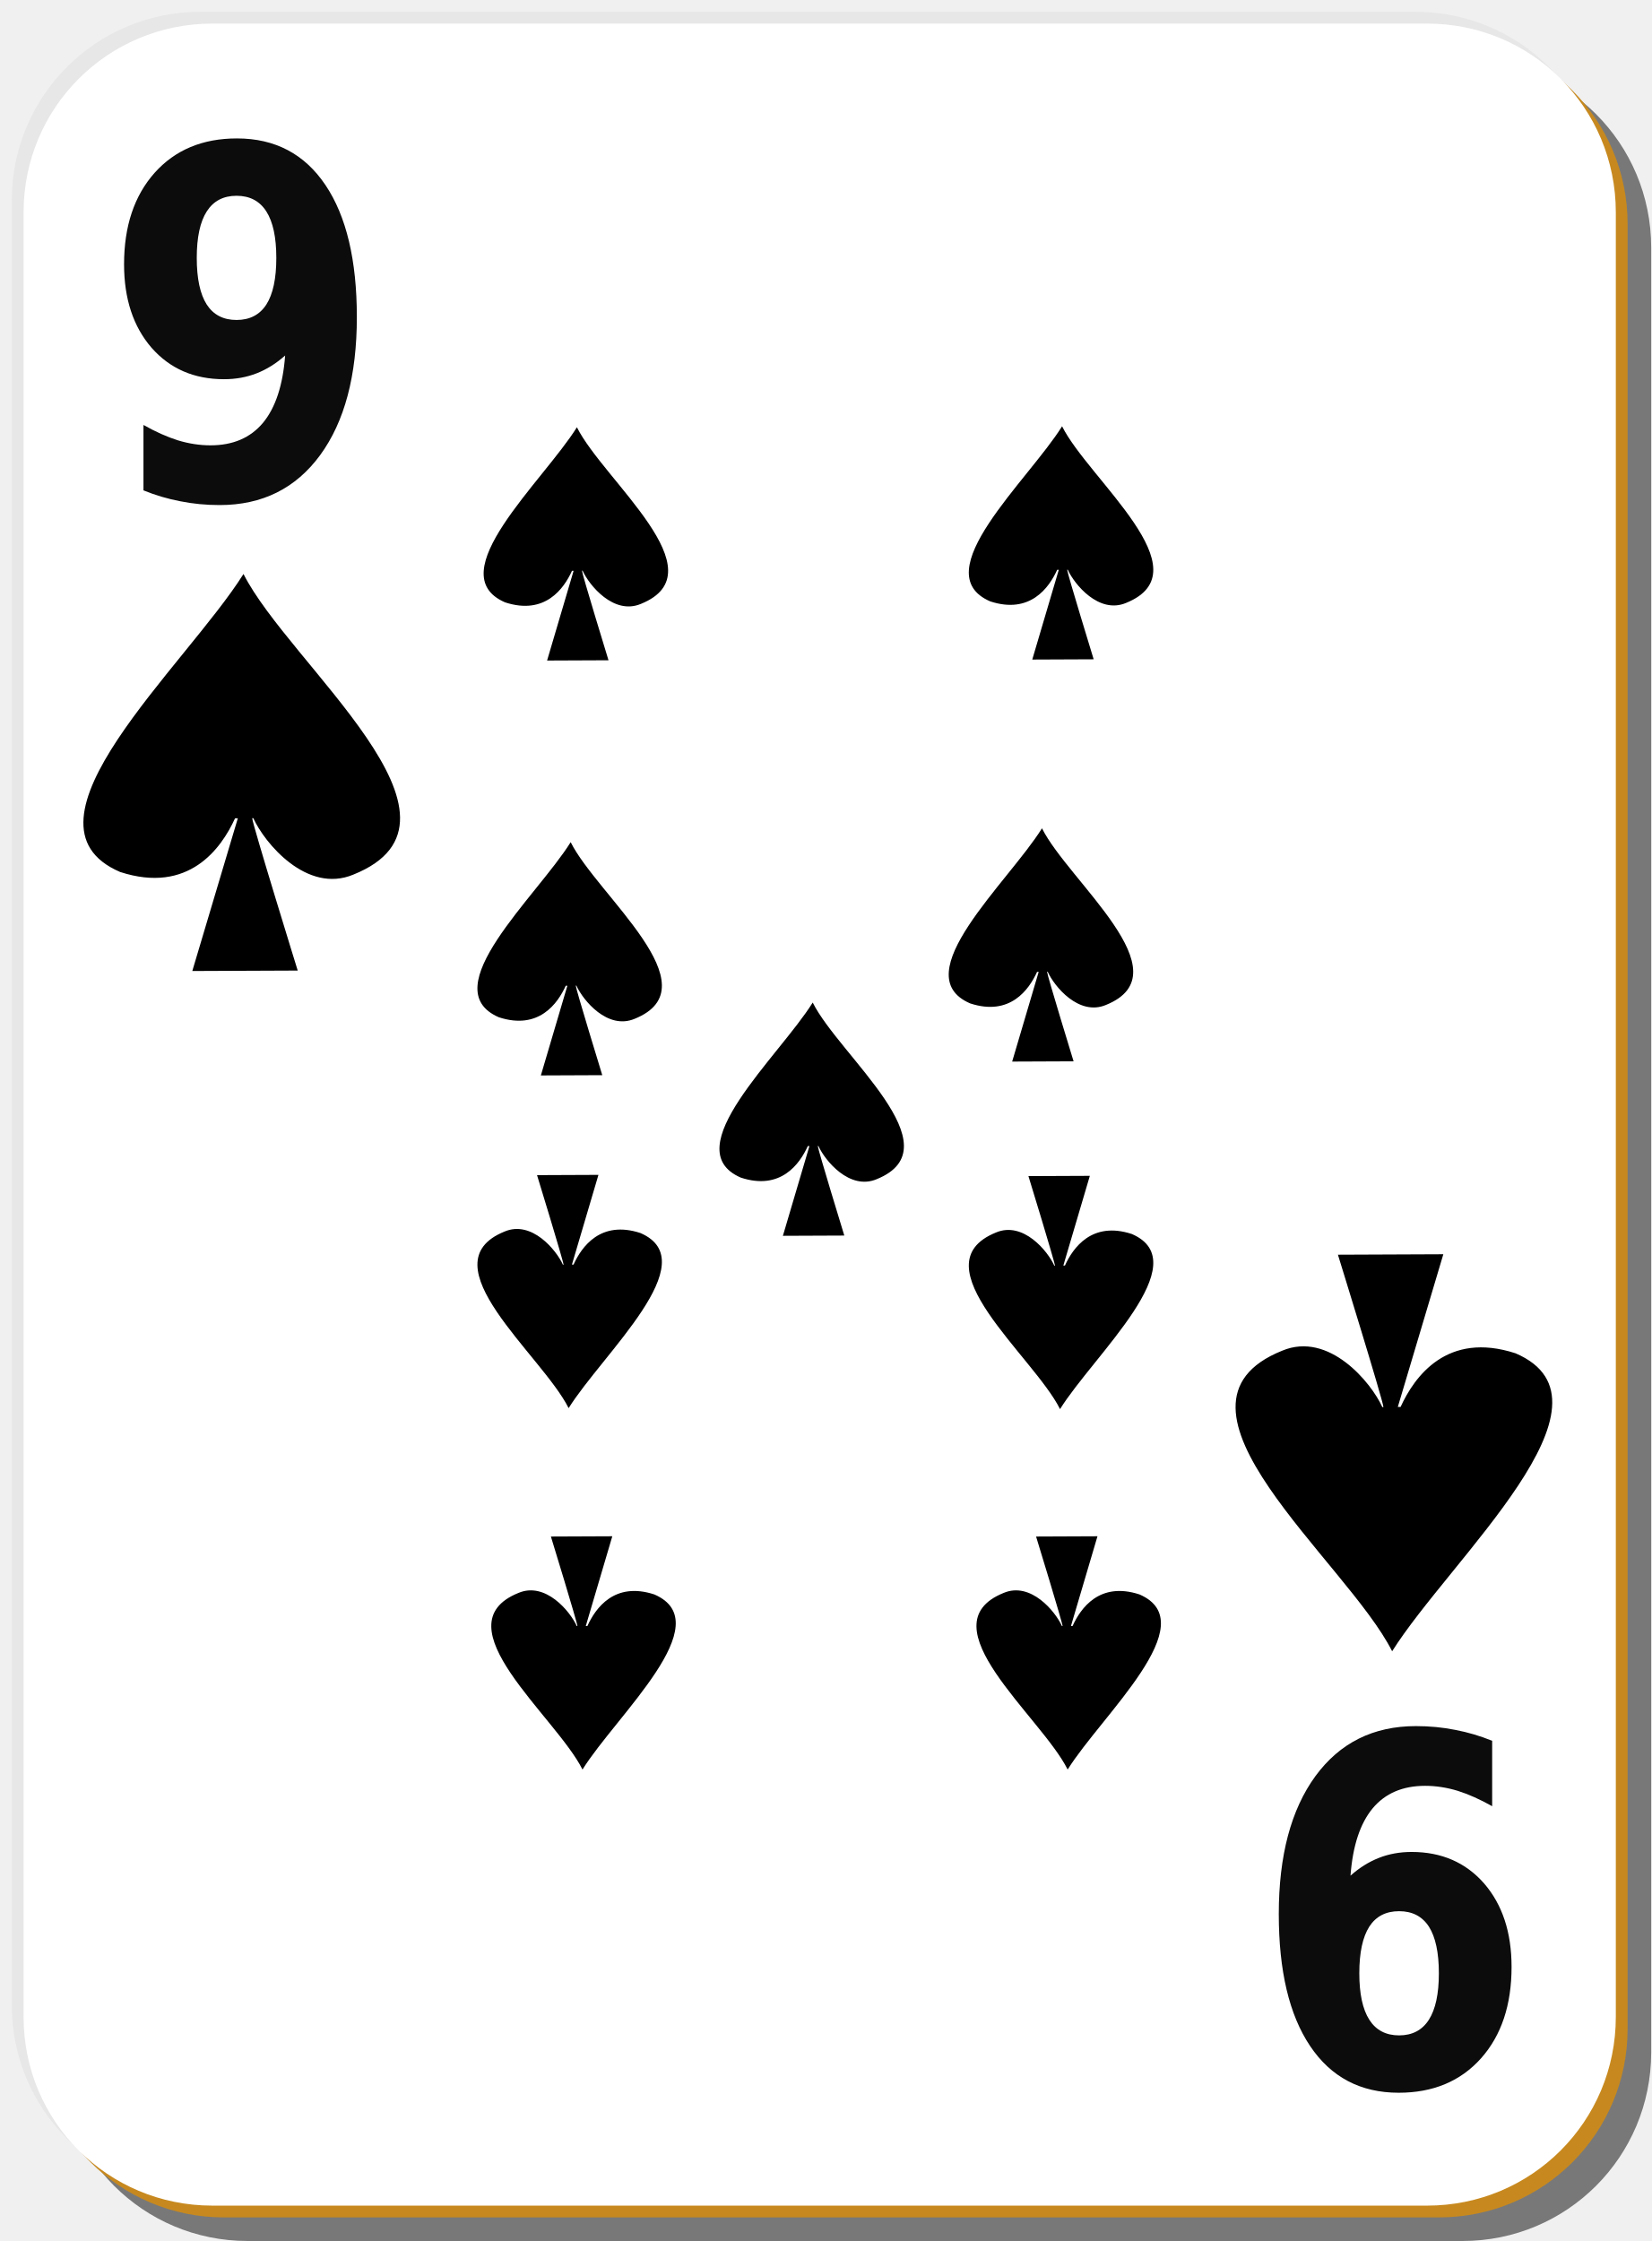
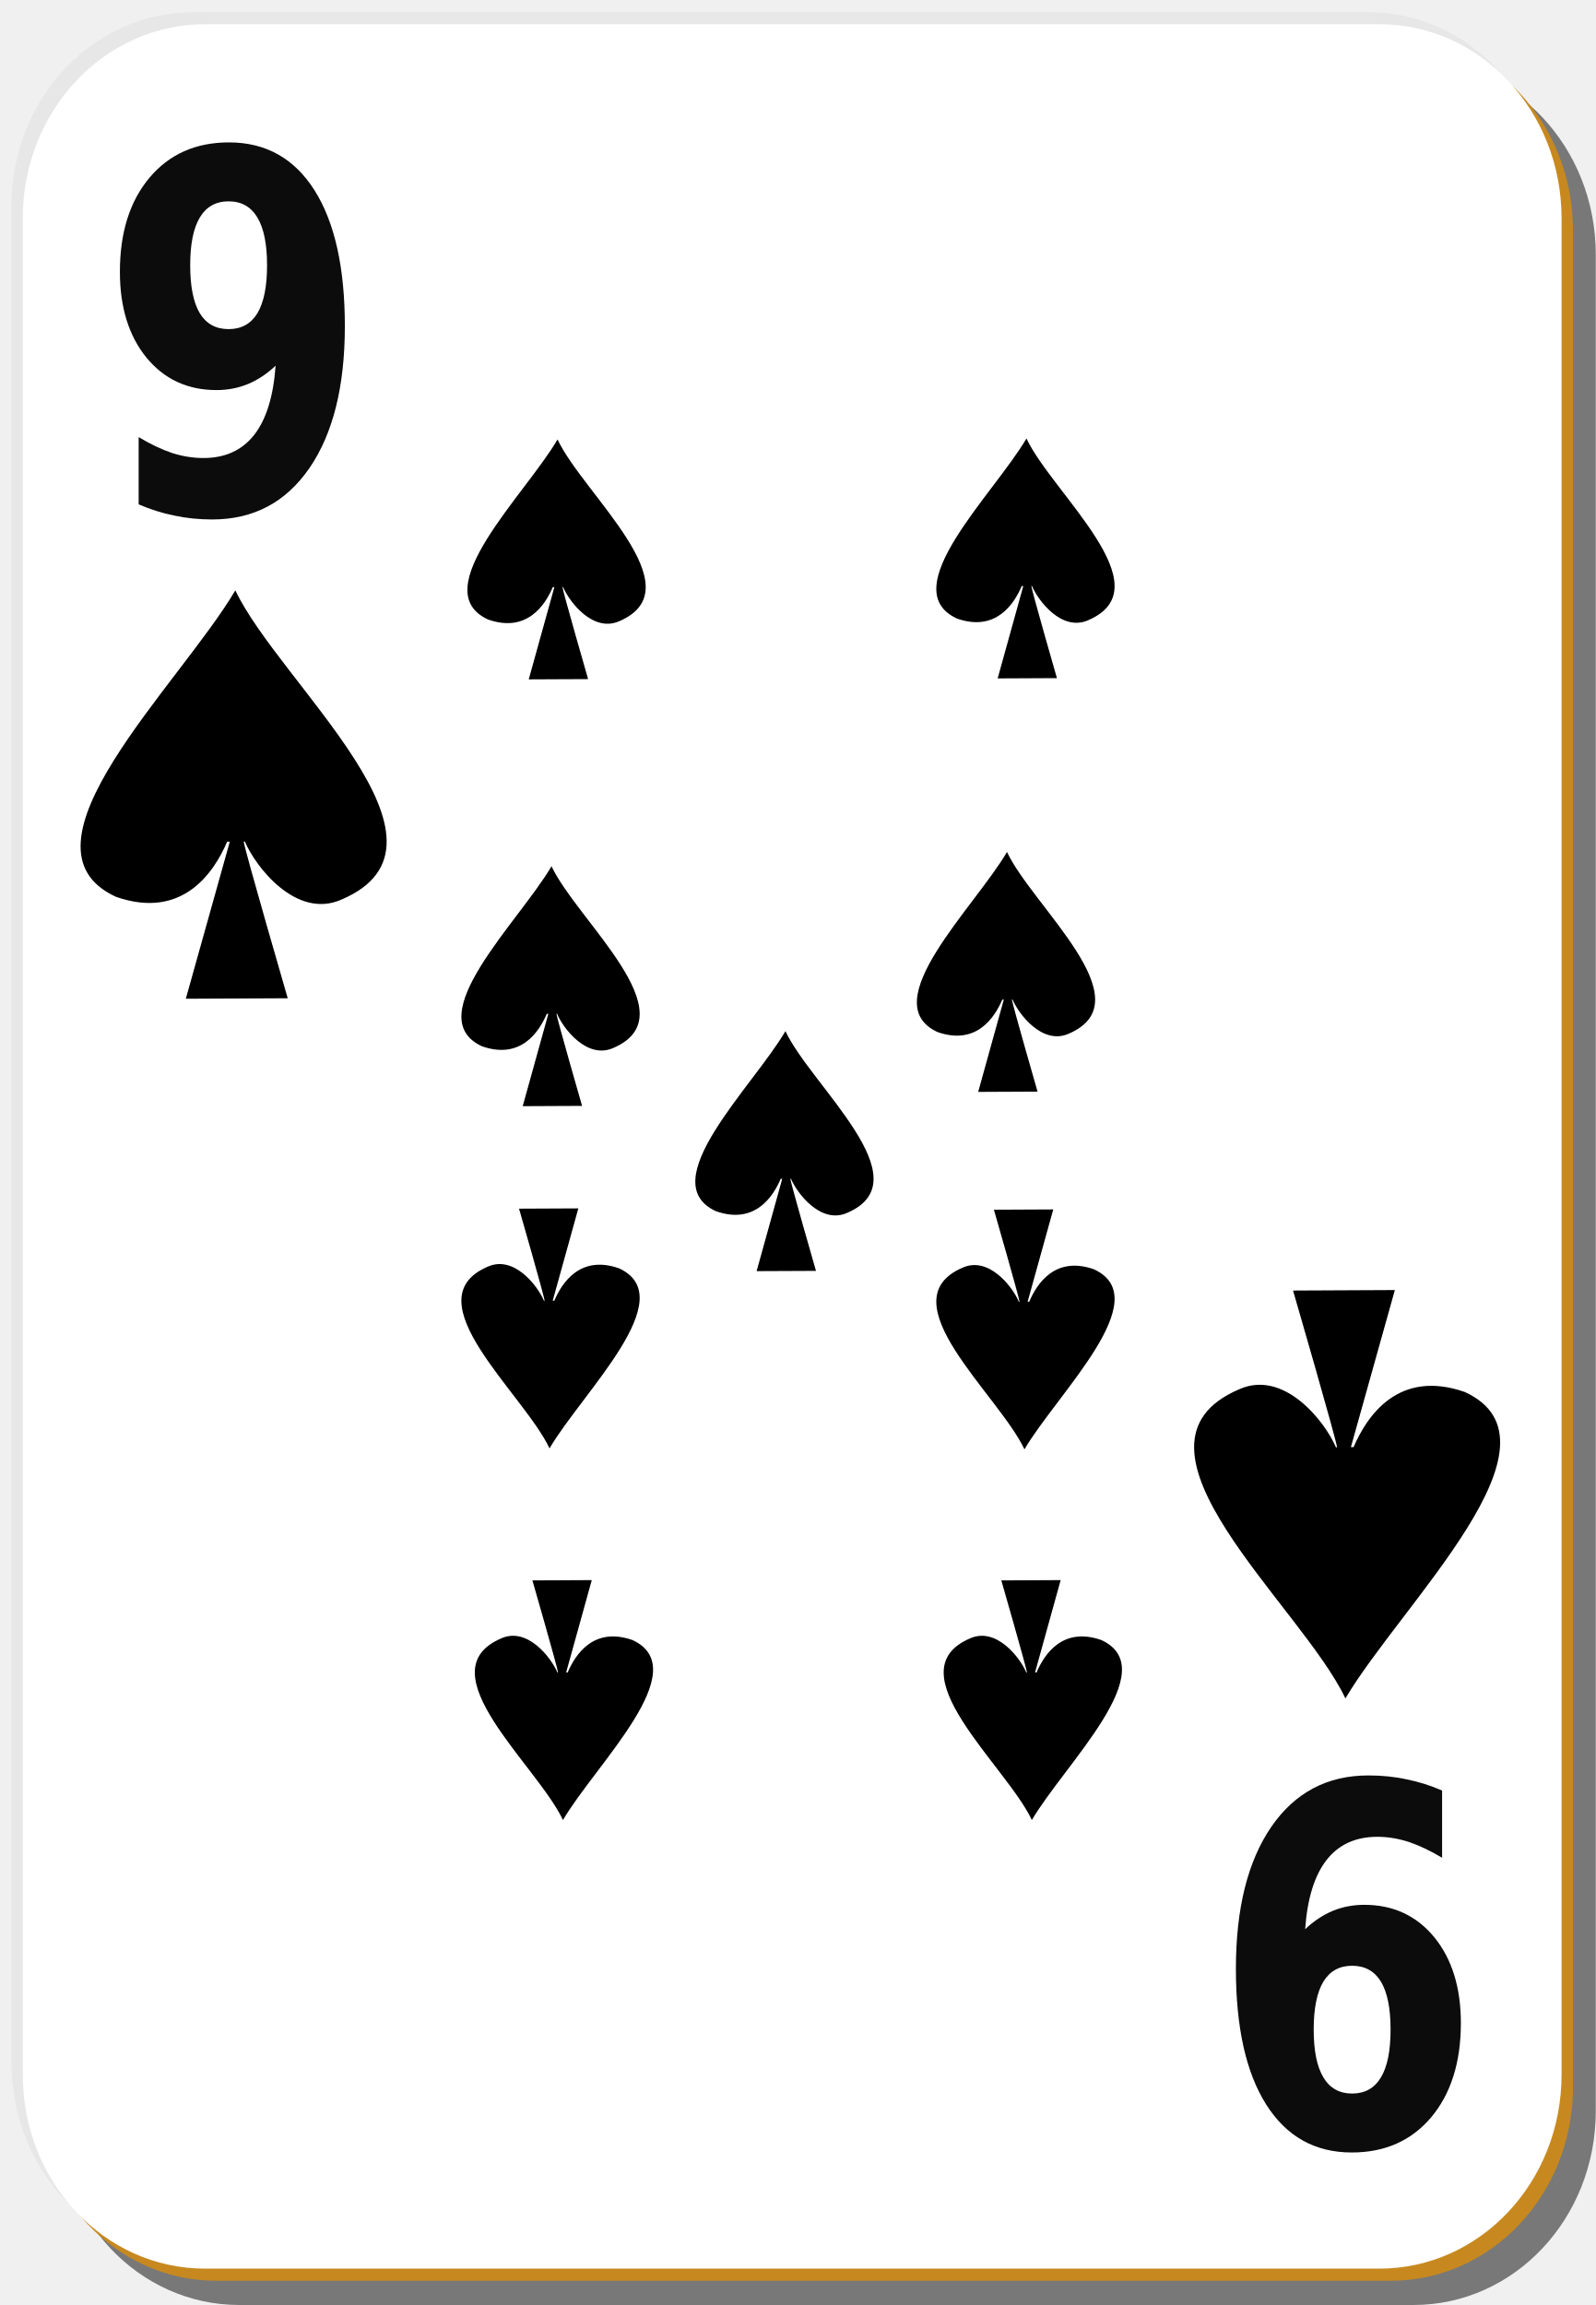
- <svg xmlns="http://www.w3.org/2000/svg" xmlns:xlink="http://www.w3.org/1999/xlink" id="svg2" height="190" width="140" y="0" x="0" version="1.0">
-   <defs id="defs3">
-     <linearGradient id="linearGradient3920">
-       <stop id="stop3922" offset="0" style="stop-color:#ffffff;stop-opacity:1;" />
-       <stop id="stop3924" offset="1" style="stop-color:#ffffff;stop-opacity:0;" />
-     </linearGradient>
-     <linearGradient id="linearGradient2060">
-       <stop id="stop2062" offset="0" style="stop-color:#ebf0d0;stop-opacity:1;" />
-       <stop id="stop2064" offset="1" style="stop-color:#ffffeb;stop-opacity:1;" />
-     </linearGradient>
-     <linearGradient id="linearGradient1575">
-       <stop id="stop1576" offset="0" style="stop-color:#ffffff;stop-opacity:0.5;" />
-       <stop id="stop1577" offset="1" style="stop-color:#ffffff;stop-opacity:0;" />
-     </linearGradient>
-     <linearGradient gradientTransform="translate(0,-1)" gradientUnits="userSpaceOnUse" xlink:href="#linearGradient2060" id="linearGradient4853" y2="128.695" x2="109" y1="63.1" x1="2" />
-     <linearGradient gradientUnits="userSpaceOnUse" xlink:href="#linearGradient3920" id="linearGradient3926" y2="209.561" x2="159.435" y1="142.784" x1="233.887" />
-     <linearGradient gradientUnits="userSpaceOnUse" xlink:href="#linearGradient3920" id="linearGradient1368" y2="209.561" x2="159.435" y1="142.784" x1="233.887" />
-     <linearGradient gradientTransform="translate(0,-1)" gradientUnits="userSpaceOnUse" xlink:href="#linearGradient2060" id="linearGradient1366" y2="128.695" x2="109" y1="63.1" x1="2" />
-     <linearGradient id="linearGradient1360">
-       <stop id="stop1362" offset="0" style="stop-color:#ffffff;stop-opacity:0.5;" />
-       <stop id="stop1364" offset="1" style="stop-color:#ffffff;stop-opacity:0;" />
-     </linearGradient>
-     <linearGradient id="linearGradient1354">
-       <stop id="stop1356" offset="0" style="stop-color:#ebf0d0;stop-opacity:1;" />
-       <stop id="stop1358" offset="1" style="stop-color:#ffffeb;stop-opacity:1;" />
-     </linearGradient>
-     <linearGradient gradientTransform="translate(0,-1)" gradientUnits="userSpaceOnUse" xlink:href="#linearGradient2060" id="linearGradient1398" y2="128.695" x2="109" y1="63.1" x1="2" />
-     <linearGradient gradientTransform="translate(0,-1)" gradientUnits="userSpaceOnUse" xlink:href="#linearGradient2060" id="linearGradient5579" y2="128.695" x2="109" y1="63.1" x1="2" />
-     <linearGradient id="linearGradient5573">
-       <stop id="stop5575" offset="0" style="stop-color:#ebf0d0;stop-opacity:1;" />
-       <stop id="stop5577" offset="1" style="stop-color:#ffffeb;stop-opacity:1;" />
-     </linearGradient>
-     <linearGradient id="linearGradient5567">
-       <stop id="stop5569" offset="0" style="stop-color:#ffffff;stop-opacity:0.5;" />
-       <stop id="stop5571" offset="1" style="stop-color:#ffffff;stop-opacity:0;" />
-     </linearGradient>
-     <linearGradient gradientTransform="translate(0,-1)" gradientUnits="userSpaceOnUse" xlink:href="#linearGradient2060" id="linearGradient5565" y2="128.695" x2="109" y1="63.1" x1="2" />
-     <linearGradient gradientUnits="userSpaceOnUse" xlink:href="#linearGradient3920" id="linearGradient5563" y2="209.561" x2="159.435" y1="142.784" x1="233.887" />
-     <linearGradient gradientUnits="userSpaceOnUse" xlink:href="#linearGradient3920" id="linearGradient5561" y2="209.561" x2="159.435" y1="142.784" x1="233.887" />
-     <linearGradient gradientTransform="translate(0,-1)" gradientUnits="userSpaceOnUse" xlink:href="#linearGradient2060" id="linearGradient5559" y2="128.695" x2="109" y1="63.1" x1="2" />
-     <linearGradient id="linearGradient5553">
-       <stop id="stop5555" offset="0" style="stop-color:#ffffff;stop-opacity:0.5;" />
-       <stop id="stop5557" offset="1" style="stop-color:#ffffff;stop-opacity:0;" />
-     </linearGradient>
-     <linearGradient id="linearGradient5547">
-       <stop id="stop5549" offset="0" style="stop-color:#ebf0d0;stop-opacity:1;" />
-       <stop id="stop5551" offset="1" style="stop-color:#ffffeb;stop-opacity:1;" />
-     </linearGradient>
-     <linearGradient gradientTransform="translate(0,-1)" gradientUnits="userSpaceOnUse" xlink:href="#linearGradient2060" id="linearGradient5619" y2="128.695" x2="109" y1="63.1" x1="2" />
-     <linearGradient gradientTransform="translate(0,-1)" gradientUnits="userSpaceOnUse" xlink:href="#linearGradient2060" id="linearGradient5831" y2="128.695" x2="109" y1="63.1" x1="2" />
-     <linearGradient id="linearGradient5825">
-       <stop id="stop5827" offset="0" style="stop-color:#ebf0d0;stop-opacity:1;" />
-       <stop id="stop5829" offset="1" style="stop-color:#ffffeb;stop-opacity:1;" />
-     </linearGradient>
-     <linearGradient id="linearGradient5819">
-       <stop id="stop5821" offset="0" style="stop-color:#ffffff;stop-opacity:0.5;" />
-       <stop id="stop5823" offset="1" style="stop-color:#ffffff;stop-opacity:0;" />
-     </linearGradient>
-     <linearGradient gradientTransform="translate(0,-1)" gradientUnits="userSpaceOnUse" xlink:href="#linearGradient2060" id="linearGradient5817" y2="128.695" x2="109" y1="63.1" x1="2" />
-     <linearGradient gradientUnits="userSpaceOnUse" xlink:href="#linearGradient3920" id="linearGradient5815" y2="209.561" x2="159.435" y1="142.784" x1="233.887" />
-     <linearGradient gradientUnits="userSpaceOnUse" xlink:href="#linearGradient3920" id="linearGradient5813" y2="209.561" x2="159.435" y1="142.784" x1="233.887" />
-     <linearGradient gradientTransform="translate(0,-1)" gradientUnits="userSpaceOnUse" xlink:href="#linearGradient2060" id="linearGradient5811" y2="128.695" x2="109" y1="63.1" x1="2" />
-     <linearGradient id="linearGradient5805">
-       <stop id="stop5807" offset="0" style="stop-color:#ffffff;stop-opacity:0.5;" />
-       <stop id="stop5809" offset="1" style="stop-color:#ffffff;stop-opacity:0;" />
-     </linearGradient>
-     <linearGradient id="linearGradient5799">
-       <stop id="stop5801" offset="0" style="stop-color:#ebf0d0;stop-opacity:1;" />
-       <stop id="stop5803" offset="1" style="stop-color:#ffffeb;stop-opacity:1;" />
-     </linearGradient>
-     <linearGradient gradientTransform="translate(0,-1)" gradientUnits="userSpaceOnUse" xlink:href="#linearGradient2060" id="linearGradient5880" y2="128.695" x2="109" y1="63.1" x1="2" />
-   </defs>
-   <g id="layer1">
-     <g id="g5630">
-       <path style="fill:#000000;fill-opacity:0.498;stroke:none;stroke-width:0.2;stroke-miterlimit:4;stroke-dashoffset:0;stroke-opacity:1" d="M 21,5 L 124,5 C 132.864,5 140,12.136 140,21 L 140,174 C 140,182.864 132.864,190 124,190 L 21,190 C 12.136,190 5,182.864 5,174 L 5,21 C 5,12.136 12.136,5 21,5 z " id="rect2070" />
-       <path style="fill:#e7e7e7;fill-opacity:1;stroke:none;stroke-width:0.2;stroke-miterlimit:4;stroke-dashoffset:0;stroke-opacity:1" d="M 17,1 L 120,1 C 128.864,1 136,8.136 136,17 L 136,170 C 136,178.864 128.864,186 120,186 L 17,186 C 8.136,186 1,178.864 1,170 L 1,17 C 1,8.136 8.136,1 17,1 z " id="rect1300" />
-       <path style="fill:#c7891f;fill-opacity:1;stroke:none;stroke-width:0.2;stroke-miterlimit:4;stroke-dashoffset:0;stroke-opacity:1" d="M 19,3 L 122,3 C 130.864,3 138,10.136 138,19 L 138,172 C 138,180.864 130.864,188 122,188 L 19,188 C 10.136,188 3,180.864 3,172 L 3,19 C 3,10.136 10.136,3 19,3 z " id="path5624" />
-       <path style="fill:#ffffff;fill-opacity:1;stroke:none;stroke-width:0.2;stroke-miterlimit:4;stroke-dashoffset:0;stroke-opacity:1" d="M 18,2 L 121,2 C 129.864,2 137,9.136 137,18 L 137,171 C 137,179.864 129.864,187 121,187 L 18,187 C 9.136,187 2,179.864 2,171 L 2,18 C 2,9.136 9.136,2 18,2 z " id="rect1306" />
-     </g>
-     <g transform="translate(-448.5,-231.5)" id="g5495" />
+ <svg xmlns="http://www.w3.org/2000/svg" width="90px" height="130px" viewBox="0 0 90 130" version="1.1">
+   <g id="surface1">
+     <path style=" stroke:none;fill-rule:nonzero;fill:rgb(0%,0%,0%);fill-opacity:0.498;" d="M 13.5 3.422 L 79.715 3.422 C 85.414 3.422 90 8.305 90 14.367 L 90 119.051 C 90 125.117 85.414 130 79.715 130 L 13.5 130 C 7.801 130 3.215 125.117 3.215 119.051 L 3.215 14.367 C 3.215 8.305 7.801 3.422 13.5 3.422 Z M 13.5 3.422 " />
+     <path style=" stroke:none;fill-rule:nonzero;fill:rgb(90.588%,90.588%,90.588%);fill-opacity:1;" d="M 10.93 0.684 L 77.145 0.684 C 82.84 0.684 87.43 5.566 87.43 11.633 L 87.43 116.316 C 87.43 122.379 82.84 127.262 77.145 127.262 L 10.93 127.262 C 5.23 127.262 0.645 122.379 0.645 116.316 L 0.645 11.633 C 0.645 5.566 5.23 0.684 10.93 0.684 Z M 10.93 0.684 " />
+     <path style=" stroke:none;fill-rule:nonzero;fill:rgb(78.039%,53.725%,12.157%);fill-opacity:1;" d="M 12.215 2.051 L 78.43 2.051 C 84.125 2.051 88.715 6.934 88.715 13 L 88.715 117.684 C 88.715 123.75 84.125 128.633 78.43 128.633 L 12.215 128.633 C 6.516 128.633 1.93 123.75 1.93 117.684 L 1.93 13 C 1.93 6.934 6.516 2.051 12.215 2.051 Z M 12.215 2.051 " />
+     <path style=" stroke:none;fill-rule:nonzero;fill:rgb(100%,100%,100%);fill-opacity:1;" d="M 11.57 1.367 L 77.785 1.367 C 83.484 1.367 88.07 6.25 88.07 12.316 L 88.07 117 C 88.07 123.066 83.484 127.949 77.785 127.949 L 11.57 127.949 C 5.875 127.949 1.285 123.066 1.285 117 L 1.285 12.316 C 1.285 6.25 5.875 1.367 11.57 1.367 Z M 11.57 1.367 " />
+     <path style=" stroke:none;fill-rule:evenodd;fill:rgb(0%,0%,0%);fill-opacity:1;" d="M 44.297 58.156 C 42.453 61.305 36.797 66.66 40.379 68.312 C 42.555 69.074 43.59 67.516 44.031 66.484 L 44.117 66.484 L 42.672 71.691 L 46.02 71.676 C 46.02 71.676 44.578 66.672 44.574 66.48 L 44.609 66.48 C 44.965 67.324 46.309 69.066 47.785 68.402 C 52.109 66.539 45.742 61.238 44.297 58.156 Z M 44.297 58.156 " />
+     <path style=" stroke:none;fill-rule:evenodd;fill:rgb(0%,0%,0%);fill-opacity:1;" d="M 31.445 24.785 C 29.602 27.93 23.941 33.289 27.527 34.941 C 29.703 35.703 30.738 34.145 31.176 33.113 L 31.266 33.113 L 29.82 38.316 L 33.168 38.301 C 33.168 38.301 31.727 33.301 31.723 33.109 L 31.758 33.109 C 32.109 33.949 33.453 35.695 34.934 35.031 C 39.258 33.168 32.891 27.867 31.445 24.785 Z M 31.445 24.785 " />
+     <path style=" stroke:none;fill-rule:evenodd;fill:rgb(0%,0%,0%);fill-opacity:1;" d="M 57.891 24.73 C 56.047 27.875 50.387 33.23 53.973 34.887 C 56.148 35.648 57.184 34.09 57.621 33.055 L 57.711 33.055 L 56.266 38.262 L 59.609 38.246 C 59.609 38.246 58.168 33.242 58.168 33.051 L 58.203 33.051 C 58.555 33.895 59.898 35.641 61.379 34.977 C 65.703 33.113 59.336 27.809 57.891 24.73 Z M 57.891 24.73 " />
+     <path style=" stroke:none;fill-rule:evenodd;fill:rgb(0%,0%,0%);fill-opacity:1;" d="M 31.105 48.855 C 29.262 52 23.602 57.355 27.188 59.012 C 29.363 59.77 30.398 58.215 30.836 57.18 L 30.926 57.18 L 29.48 62.387 L 32.828 62.371 C 32.828 62.371 31.387 57.367 31.383 57.176 L 31.418 57.176 C 31.77 58.02 33.117 59.766 34.594 59.102 C 38.918 57.238 32.551 51.934 31.105 48.855 Z M 31.105 48.855 " />
+     <path style=" stroke:none;fill-rule:evenodd;fill:rgb(0%,0%,0%);fill-opacity:1;" d="M 56.793 48.051 C 54.949 51.195 49.293 56.551 52.875 58.207 C 55.051 58.969 56.086 57.41 56.527 56.379 L 56.613 56.379 L 55.168 61.582 L 58.516 61.566 C 58.516 61.566 57.074 56.562 57.07 56.371 L 57.105 56.371 C 57.461 57.215 58.805 58.961 60.281 58.297 C 64.605 56.434 58.238 51.129 56.793 48.051 Z M 56.793 48.051 " />
+     <path style=" stroke:none;fill-rule:evenodd;fill:rgb(0%,0%,0%);fill-opacity:1;" d="M 30.992 81.688 C 32.836 78.539 38.496 73.184 34.91 71.531 C 32.734 70.77 31.699 72.328 31.262 73.359 L 31.172 73.359 L 32.617 68.152 L 29.273 68.168 C 29.273 68.168 30.715 73.172 30.715 73.363 L 30.68 73.363 C 30.328 72.52 28.984 70.773 27.504 71.441 C 23.18 73.305 29.547 78.605 30.992 81.688 Z M 30.992 81.688 " />
+     <path style=" stroke:none;fill-rule:evenodd;fill:rgb(0%,0%,0%);fill-opacity:1;" d="M 57.777 81.742 C 59.621 78.598 65.281 73.238 61.695 71.586 C 59.52 70.824 58.484 72.383 58.047 73.414 L 57.957 73.414 L 59.402 68.211 L 56.055 68.227 C 56.055 68.227 57.496 73.23 57.5 73.422 L 57.465 73.422 C 57.113 72.578 55.766 70.832 54.289 71.496 C 49.965 73.359 56.332 78.66 57.777 81.742 Z M 57.777 81.742 " />
+     <path style=" stroke:none;fill-rule:evenodd;fill:rgb(0%,0%,0%);fill-opacity:1;" d="M 58.195 102.648 C 60.039 99.504 65.695 94.148 62.113 92.496 C 59.938 91.734 58.898 93.293 58.461 94.324 L 58.375 94.324 L 59.82 89.117 L 56.473 89.133 C 56.473 89.133 57.914 94.137 57.918 94.328 L 57.883 94.328 C 57.527 93.484 56.184 91.738 54.703 92.406 C 50.383 94.27 56.746 99.57 58.195 102.648 Z M 58.195 102.648 " />
+     <path style=" stroke:none;fill-rule:evenodd;fill:rgb(0%,0%,0%);fill-opacity:1;" d="M 31.75 102.648 C 33.594 99.504 39.25 94.148 35.668 92.496 C 33.492 91.734 32.457 93.293 32.016 94.324 L 31.93 94.324 L 33.375 89.117 L 30.027 89.133 C 30.027 89.133 31.469 94.137 31.473 94.328 L 31.438 94.328 C 31.082 93.484 29.738 91.738 28.262 92.406 C 23.938 94.27 30.305 99.57 31.75 102.648 Z M 31.75 102.648 " />
+     <path style=" stroke:none;fill-rule:evenodd;fill:rgb(0%,0%,0%);fill-opacity:1;" d="M 13.273 33.297 C 10.105 38.652 0.391 47.766 6.547 50.582 C 10.281 51.879 12.059 49.227 12.812 47.469 L 12.961 47.469 L 10.48 56.328 L 16.227 56.301 C 16.227 56.301 13.754 47.785 13.746 47.461 L 13.809 47.461 C 14.414 48.895 16.723 51.867 19.262 50.734 C 26.684 47.562 15.754 38.539 13.273 33.297 Z M 13.273 33.297 " />
+     <path style=" stroke:none;fill-rule:nonzero;fill:rgb(4.706%,4.706%,4.706%);fill-opacity:1;" d="M 7.82 28.445 L 7.82 24.652 C 8.477 25.047 9.102 25.344 9.699 25.547 C 10.297 25.738 10.887 25.832 11.473 25.832 C 12.695 25.832 13.652 25.398 14.336 24.527 C 15.02 23.648 15.422 22.348 15.543 20.625 C 15.059 21.082 14.543 21.426 13.992 21.656 C 13.445 21.883 12.852 22 12.211 22 C 10.578 22 9.262 21.387 8.258 20.168 C 7.262 18.941 6.762 17.328 6.762 15.332 C 6.762 13.121 7.316 11.352 8.43 10.023 C 9.547 8.695 11.043 8.031 12.914 8.031 C 14.992 8.031 16.602 8.934 17.742 10.738 C 18.879 12.543 19.449 15.098 19.449 18.395 C 19.449 21.789 18.785 24.453 17.453 26.398 C 16.121 28.332 14.297 29.297 11.973 29.297 C 11.227 29.297 10.512 29.227 9.828 29.078 C 9.145 28.941 8.477 28.73 7.82 28.445 M 12.895 18.562 C 13.613 18.562 14.152 18.262 14.516 17.668 C 14.879 17.062 15.062 16.16 15.062 14.961 C 15.062 13.766 14.879 12.871 14.516 12.266 C 14.152 11.66 13.613 11.355 12.895 11.355 C 12.172 11.355 11.633 11.66 11.27 12.266 C 10.906 12.871 10.727 13.766 10.727 14.961 C 10.727 16.16 10.906 17.062 11.27 17.668 C 11.633 18.262 12.172 18.562 12.895 18.562 " />
+     <path style=" stroke:none;fill-rule:evenodd;fill:rgb(0%,0%,0%);fill-opacity:1;" d="M 75.879 95.789 C 79.047 90.438 88.758 81.32 82.605 78.504 C 78.871 77.207 77.094 79.859 76.34 81.617 L 76.188 81.617 L 78.668 72.758 L 72.926 72.785 C 72.926 72.785 75.398 81.301 75.406 81.625 L 75.344 81.625 C 74.738 80.191 72.43 77.219 69.891 78.352 C 62.469 81.523 73.398 90.547 75.879 95.789 Z M 75.879 95.789 " />
+     <path style=" stroke:none;fill-rule:nonzero;fill:rgb(4.706%,4.706%,4.706%);fill-opacity:1;" d="M 81.332 100.984 L 81.332 104.777 C 80.676 104.383 80.051 104.086 79.453 103.883 C 78.855 103.691 78.262 103.594 77.68 103.594 C 76.453 103.594 75.5 104.031 74.816 104.902 C 74.133 105.781 73.73 107.082 73.609 108.805 C 74.094 108.348 74.609 108.004 75.16 107.773 C 75.707 107.547 76.301 107.43 76.941 107.43 C 78.574 107.43 79.891 108.039 80.895 109.262 C 81.891 110.488 82.391 112.102 82.391 114.098 C 82.391 116.309 81.832 118.078 80.723 119.406 C 79.605 120.734 78.109 121.398 76.238 121.398 C 74.16 121.398 72.551 120.496 71.41 118.691 C 70.27 116.887 69.703 114.332 69.703 111.035 C 69.703 107.641 70.367 104.977 71.699 103.031 C 73.031 101.098 74.855 100.133 77.176 100.133 C 77.926 100.133 78.641 100.203 79.324 100.352 C 80.008 100.488 80.676 100.699 81.332 100.984 M 76.258 110.867 C 75.539 110.867 75 111.168 74.637 111.762 C 74.273 112.367 74.09 113.27 74.09 114.469 C 74.09 115.66 74.273 116.559 74.637 117.164 C 75 117.77 75.539 118.074 76.258 118.074 C 76.977 118.074 77.52 117.77 77.883 117.164 C 78.246 116.559 78.426 115.66 78.426 114.469 C 78.426 113.27 78.246 112.367 77.883 111.762 C 77.52 111.168 76.977 110.867 76.258 110.867 " />
  </g>
-   <g id="g5899" style="stroke-opacity:1;stroke:none" transform="matrix(0.593136,0,0,0.238935,-85.41248,49.25599)">
-     <path id="path5901" style="fill:#000000;fill-opacity:1;fill-rule:evenodd;stroke-width:0.759;stroke-linecap:butt;stroke-linejoin:round;stroke-miterlimit:4" d="M 260.176,149.597 C 255.34,168.838 240.5,201.604 249.901,211.72 C 255.608,216.376 258.323,206.844 259.473,200.533 L 259.704,200.533 L 255.914,232.368 L 264.692,232.275 C 264.692,232.275 260.91,201.672 260.902,200.501 L 260.994,200.501 C 261.923,205.658 265.448,216.334 269.326,212.268 C 280.665,200.871 263.968,168.439 260.176,149.597 z " />
-   </g>
-   <g id="g1720" style="stroke-opacity:1;stroke:none" transform="matrix(0.593136,0,0,0.238935,-105.4057,0.481054)">
-     <path id="path1722" style="fill:#000000;fill-opacity:1;fill-rule:evenodd;stroke-width:0.759;stroke-linecap:butt;stroke-linejoin:round;stroke-miterlimit:4" d="M 260.176,149.597 C 255.34,168.838 240.5,201.604 249.901,211.72 C 255.608,216.376 258.323,206.844 259.473,200.533 L 259.704,200.533 L 255.914,232.368 L 264.692,232.275 C 264.692,232.275 260.91,201.672 260.902,200.501 L 260.994,200.501 C 261.923,205.658 265.448,216.334 269.326,212.268 C 280.665,200.871 263.968,168.439 260.176,149.597 z " />
-   </g>
-   <g id="g1733" style="stroke-opacity:1;stroke:none" transform="matrix(0.593136,0,0,0.238935,-64.26963,0.39884)">
-     <path id="path1735" style="fill:#000000;fill-opacity:1;fill-rule:evenodd;stroke-width:0.759;stroke-linecap:butt;stroke-linejoin:round;stroke-miterlimit:4" d="M 260.176,149.597 C 255.34,168.838 240.5,201.604 249.901,211.72 C 255.608,216.376 258.323,206.844 259.473,200.533 L 259.704,200.533 L 255.914,232.368 L 264.692,232.275 C 264.692,232.275 260.91,201.672 260.902,200.501 L 260.994,200.501 C 261.923,205.658 265.448,216.334 269.326,212.268 C 280.665,200.871 263.968,168.439 260.176,149.597 z " />
-   </g>
-   <g id="g1737" style="stroke-opacity:1;stroke:none" transform="matrix(0.593136,0,0,0.238935,-105.9338,35.65834)">
-     <path id="path1739" style="fill:#000000;fill-opacity:1;fill-rule:evenodd;stroke-width:0.759;stroke-linecap:butt;stroke-linejoin:round;stroke-miterlimit:4" d="M 260.176,149.597 C 255.34,168.838 240.5,201.604 249.901,211.72 C 255.608,216.376 258.323,206.844 259.473,200.533 L 259.704,200.533 L 255.914,232.368 L 264.692,232.275 C 264.692,232.275 260.91,201.672 260.902,200.501 L 260.994,200.501 C 261.923,205.658 265.448,216.334 269.326,212.268 C 280.665,200.871 263.968,168.439 260.176,149.597 z " />
-   </g>
-   <g id="g1741" style="stroke-opacity:1;stroke:none" transform="matrix(0.593136,0,0,0.238935,-65.97313,34.48302)">
-     <path id="path1743" style="fill:#000000;fill-opacity:1;fill-rule:evenodd;stroke-width:0.759;stroke-linecap:butt;stroke-linejoin:round;stroke-miterlimit:4" d="M 260.176,149.597 C 255.34,168.838 240.5,201.604 249.901,211.72 C 255.608,216.376 258.323,206.844 259.473,200.533 L 259.704,200.533 L 255.914,232.368 L 264.692,232.275 C 264.692,232.275 260.91,201.672 260.902,200.501 L 260.994,200.501 C 261.923,205.658 265.448,216.334 269.326,212.268 C 280.665,200.871 263.968,168.439 260.176,149.597 z " />
-   </g>
-   <g id="g1745" style="stroke-opacity:1;stroke:none" transform="matrix(-0.593136,0,0,-0.238935,202.5319,155.1307)">
-     <path id="path1747" style="fill:#000000;fill-opacity:1;fill-rule:evenodd;stroke-width:0.759;stroke-linecap:butt;stroke-linejoin:round;stroke-miterlimit:4" d="M 260.176,149.597 C 255.34,168.838 240.5,201.604 249.901,211.72 C 255.608,216.376 258.323,206.844 259.473,200.533 L 259.704,200.533 L 255.914,232.368 L 264.692,232.275 C 264.692,232.275 260.91,201.672 260.902,200.501 L 260.994,200.501 C 261.923,205.658 265.448,216.334 269.326,212.268 C 280.665,200.871 263.968,168.439 260.176,149.597 z " />
-   </g>
-   <g id="g1749" style="stroke-opacity:1;stroke:none" transform="matrix(-0.593136,0,0,-0.238935,244.1962,155.2129)">
-     <path id="path1751" style="fill:#000000;fill-opacity:1;fill-rule:evenodd;stroke-width:0.759;stroke-linecap:butt;stroke-linejoin:round;stroke-miterlimit:4" d="M 260.176,149.597 C 255.34,168.838 240.5,201.604 249.901,211.72 C 255.608,216.376 258.323,206.844 259.473,200.533 L 259.704,200.533 L 255.914,232.368 L 264.692,232.275 C 264.692,232.275 260.91,201.672 260.902,200.501 L 260.994,200.501 C 261.923,205.658 265.448,216.334 269.326,212.268 C 280.665,200.871 263.968,168.439 260.176,149.597 z " />
-   </g>
-   <g id="g1757" style="stroke-opacity:1;stroke:none" transform="matrix(-0.593136,0,0,-0.238935,244.8433,185.7711)">
-     <path id="path1759" style="fill:#000000;fill-opacity:1;fill-rule:evenodd;stroke-width:0.759;stroke-linecap:butt;stroke-linejoin:round;stroke-miterlimit:4" d="M 260.176,149.597 C 255.34,168.838 240.5,201.604 249.901,211.72 C 255.608,216.376 258.323,206.844 259.473,200.533 L 259.704,200.533 L 255.914,232.368 L 264.692,232.275 C 264.692,232.275 260.91,201.672 260.902,200.501 L 260.994,200.501 C 261.923,205.658 265.448,216.334 269.326,212.268 C 280.665,200.871 263.968,168.439 260.176,149.597 z " />
-   </g>
-   <g id="g1761" style="stroke-opacity:1;stroke:none" transform="matrix(-0.593136,0,0,-0.238935,203.7073,185.7711)">
-     <path id="path1763" style="fill:#000000;fill-opacity:1;fill-rule:evenodd;stroke-width:0.759;stroke-linecap:butt;stroke-linejoin:round;stroke-miterlimit:4" d="M 260.176,149.597 C 255.34,168.838 240.5,201.604 249.901,211.72 C 255.608,216.376 258.323,206.844 259.473,200.533 L 259.704,200.533 L 255.914,232.368 L 264.692,232.275 C 264.692,232.275 260.91,201.672 260.902,200.501 L 260.994,200.501 C 261.923,205.658 265.448,216.334 269.326,212.268 C 280.665,200.871 263.968,168.439 260.176,149.597 z " />
-   </g>
-   <g id="g5581" transform="translate(351.5,184.5)" />
-   <path id="path1561" style="fill:#000000;fill-opacity:1;fill-rule:evenodd;stroke:none;stroke-width:0.48;stroke-linecap:butt;stroke-linejoin:round;stroke-miterlimit:4;stroke-opacity:1" d="M 20.645,48.665 C 15.72,56.49 0.61,69.814 10.182,73.928 C 15.993,75.822 18.758,71.945 19.929,69.379 L 20.164,69.379 L 16.305,82.325 L 25.242,82.287 C 25.242,82.287 21.392,69.842 21.383,69.366 L 21.477,69.366 C 22.423,71.463 26.013,75.805 29.961,74.151 C 41.507,69.516 24.506,56.327 20.645,48.665 z " />
-   <path id="text1768" style="font-size:37.418;font-style:normal;font-variant:normal;font-weight:bold;font-stretch:normal;fill:#0c0c0c;fill-opacity:1;stroke:none;stroke-width:1px;stroke-linecap:butt;stroke-linejoin:miter;stroke-opacity:1;font-family:Bitstream Vera Sans;text-anchor:start;writing-mode:lr-tb" d="M 12.164,41.575 L 12.164,36.029 C 13.183,36.605 14.158,37.041 15.088,37.335 C 16.018,37.617 16.938,37.757 17.846,37.757 C 19.751,37.757 21.235,37.121 22.298,35.848 C 23.361,34.562 23.987,32.66 24.176,30.142 C 23.422,30.812 22.619,31.314 21.767,31.649 C 20.914,31.984 19.989,32.151 18.992,32.151 C 16.456,32.151 14.407,31.26 12.845,29.479 C 11.295,27.684 10.519,25.326 10.519,22.406 C 10.519,19.177 11.383,16.592 13.111,14.65 C 14.85,12.707 17.176,11.736 20.089,11.736 C 23.323,11.736 25.826,13.056 27.598,15.694 C 29.37,18.333 30.256,22.064 30.256,26.887 C 30.256,31.843 29.22,35.741 27.149,38.581 C 25.078,41.408 22.237,42.821 18.627,42.821 C 17.464,42.821 16.351,42.714 15.287,42.499 C 14.224,42.298 13.183,41.99 12.164,41.575 M 20.055,27.128 C 21.174,27.128 22.016,26.692 22.581,25.822 C 23.146,24.938 23.428,23.618 23.428,21.863 C 23.428,20.122 23.146,18.809 22.581,17.925 C 22.016,17.041 21.174,16.599 20.055,16.599 C 18.937,16.599 18.095,17.041 17.53,17.925 C 16.965,18.809 16.683,20.122 16.683,21.863 C 16.683,23.618 16.965,24.938 17.53,25.822 C 18.095,26.692 18.937,27.128 20.055,27.128" />
-   <path id="path19317" style="fill:#000000;fill-opacity:1;fill-rule:evenodd;stroke:none;stroke-width:0.48;stroke-linecap:butt;stroke-linejoin:round;stroke-miterlimit:4;stroke-opacity:1" d="M 118.035,140 C 122.96,132.175 138.07,118.851 128.498,114.737 C 122.687,112.843 119.922,116.72 118.751,119.286 L 118.516,119.286 L 122.375,106.34 L 113.438,106.378 C 113.438,106.378 117.288,118.823 117.297,119.299 L 117.203,119.299 C 116.257,117.202 112.667,112.86 108.719,114.514 C 97.173,119.149 114.174,132.338 118.035,140 z " />
-   <path id="text19319" style="font-size:37.418;font-style:normal;font-variant:normal;font-weight:bold;font-stretch:normal;fill:#0c0c0c;fill-opacity:1;stroke:none;stroke-width:1px;stroke-linecap:butt;stroke-linejoin:miter;stroke-opacity:1;font-family:Bitstream Vera Sans;text-anchor:start;writing-mode:lr-tb" d="M 126.516,147.591 L 126.516,153.137 C 125.497,152.561 124.522,152.126 123.592,151.831 C 122.662,151.55 121.742,151.409 120.834,151.409 C 118.929,151.409 117.445,152.045 116.382,153.318 C 115.319,154.604 114.693,156.506 114.505,159.024 C 115.258,158.355 116.061,157.852 116.914,157.517 C 117.766,157.182 118.691,157.015 119.688,157.015 C 122.224,157.015 124.273,157.906 125.835,159.687 C 127.385,161.482 128.161,163.84 128.161,166.76 C 128.161,169.989 127.297,172.574 125.569,174.516 C 123.83,176.459 121.504,177.43 118.591,177.43 C 115.357,177.43 112.854,176.111 111.082,173.472 C 109.31,170.833 108.424,167.102 108.424,162.279 C 108.424,157.323 109.46,153.425 111.531,150.585 C 113.602,147.759 116.443,146.345 120.053,146.345 C 121.216,146.345 122.329,146.452 123.393,146.667 C 124.456,146.868 125.497,147.176 126.516,147.591 M 118.625,162.038 C 117.506,162.038 116.664,162.474 116.1,163.344 C 115.535,164.229 115.252,165.548 115.252,167.303 C 115.252,169.044 115.535,170.357 116.1,171.241 C 116.664,172.125 117.506,172.567 118.625,172.567 C 119.743,172.567 120.585,172.125 121.15,171.241 C 121.715,170.357 121.997,169.044 121.997,167.303 C 121.997,165.548 121.715,164.229 121.15,163.344 C 120.585,162.474 119.743,162.038 118.625,162.038" />
</svg>
